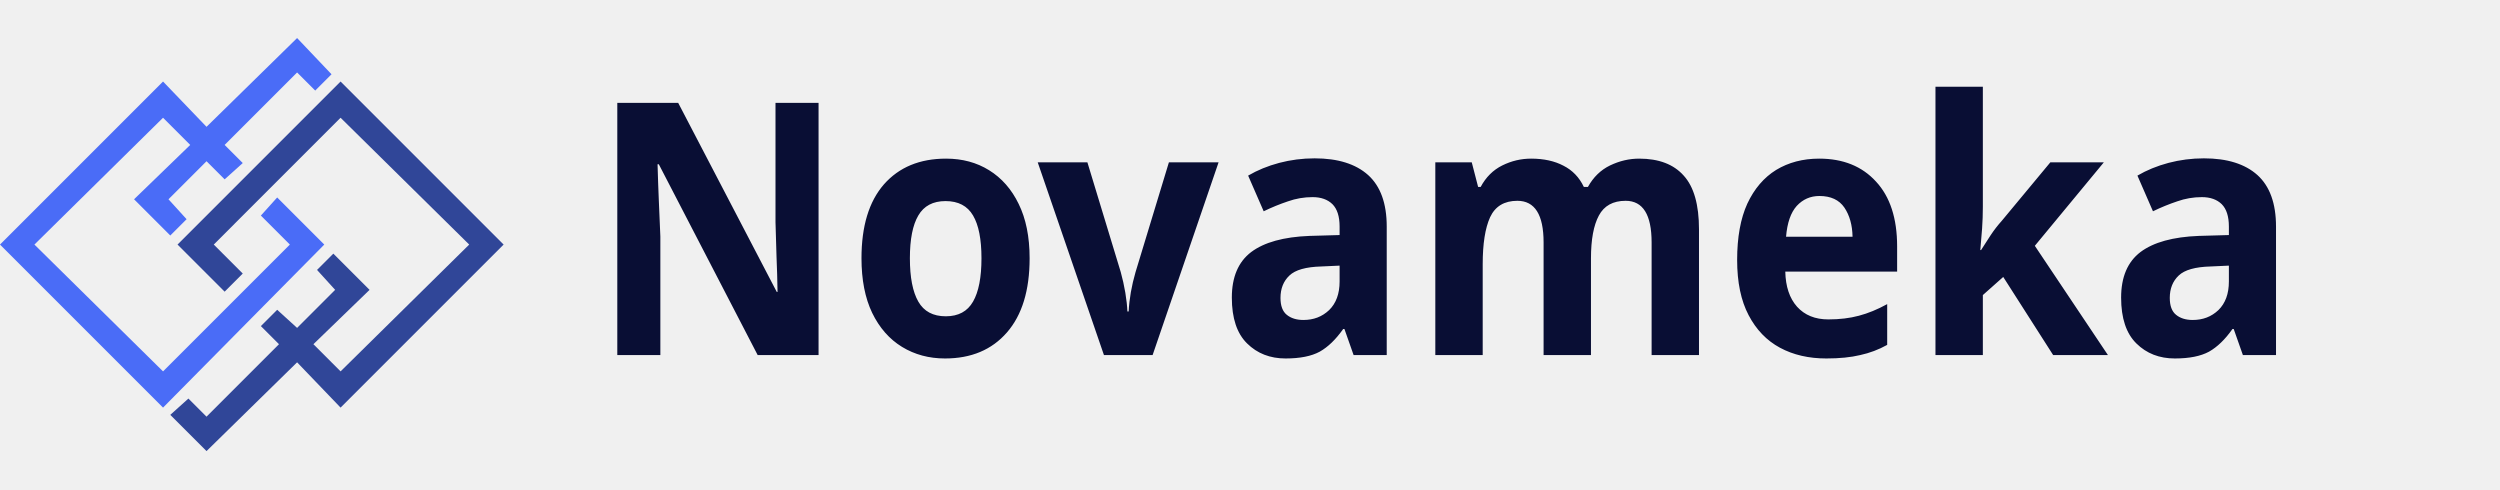
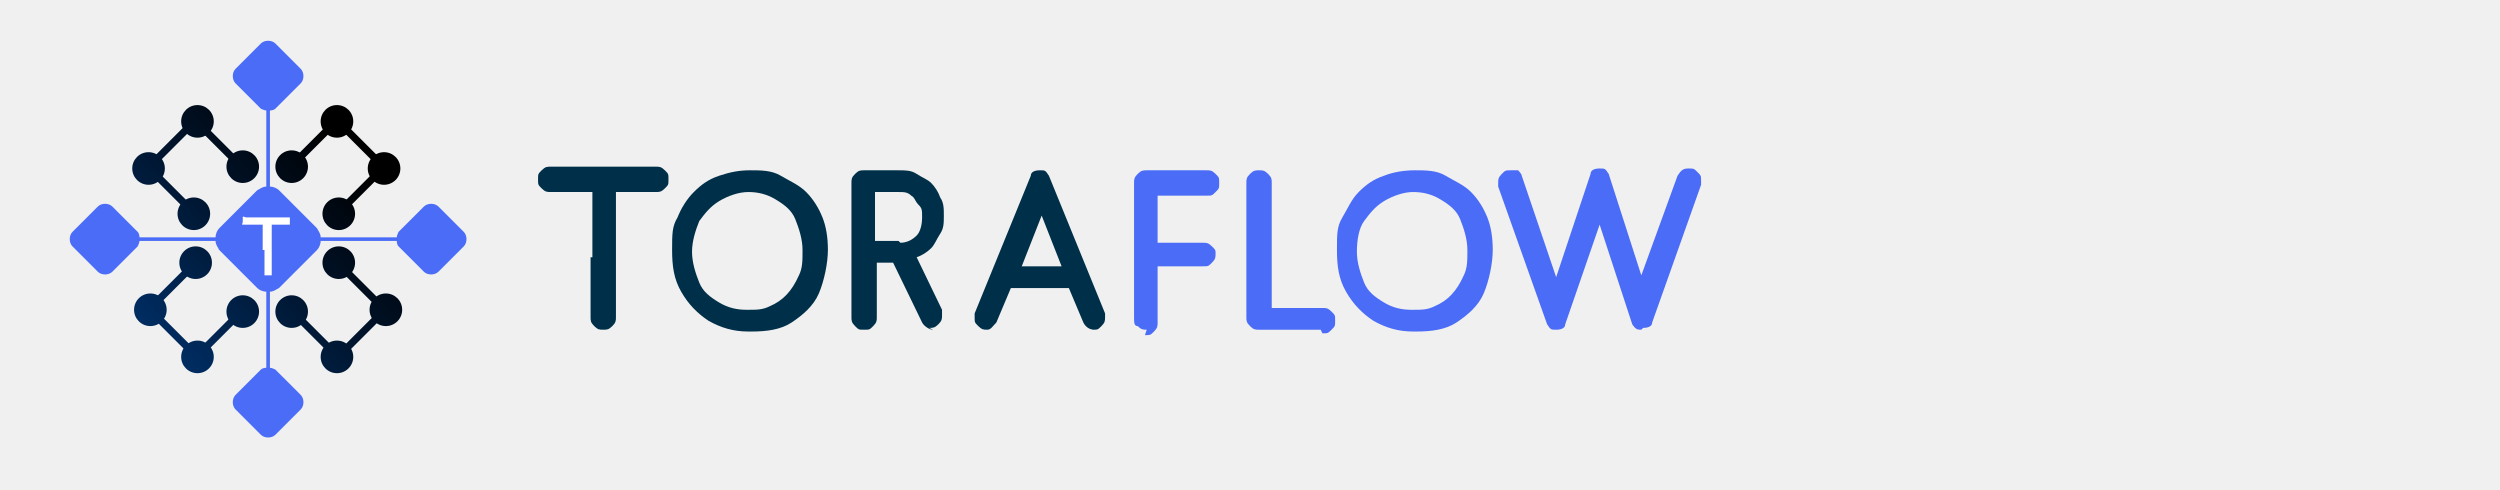
- <svg xmlns="http://www.w3.org/2000/svg" id="Layer_1" version="1.1" viewBox="0 0 138 27">
+ <svg xmlns="http://www.w3.org/2000/svg" xmlns:xlink="http://www.w3.org/1999/xlink" id="Layer_1" version="1.1" viewBox="0 0 138 27">
  <defs>
    <style>
      .st0 {
-         fill: #090e34;
-         font-family: GillSansMT-Bold, 'Gill Sans MT';
-         font-size: 19.5px;
-         font-weight: 700;
+         fill: url(#linear-gradient2);
      }

      .st1 {
-         fill: #304698;
+         fill: url(#linear-gradient10);
      }

      .st2 {
+         fill: url(#linear-gradient21);
+       }
+ 
+       .st3 {
+         fill: url(#linear-gradient27);
+       }
+ 
+       .st4 {
+         fill: #fff;
+       }
+ 
+       .st5 {
+         fill: url(#linear-gradient26);
+       }
+ 
+       .st6 {
+         fill: url(#linear-gradient1);
+       }
+ 
+       .st7 {
+         fill: url(#linear-gradient9);
+       }
+ 
+       .st8 {
+         fill: url(#linear-gradient18);
+       }
+ 
+       .st9 {
+         fill: url(#linear-gradient23);
+       }
+ 
+       .st10 {
+         fill: url(#linear-gradient8);
+       }
+ 
+       .st11 {
+         fill: url(#linear-gradient11);
+       }
+ 
+       .st12 {
+         fill: url(#linear-gradient16);
+       }
+ 
+       .st13 {
+         fill: url(#linear-gradient24);
+       }
+ 
+       .st14 {
+         fill: url(#linear-gradient22);
+       }
+ 
+       .st15 {
+         fill: url(#linear-gradient19);
+       }
+ 
+       .st16 {
+         fill: url(#linear-gradient12);
+       }
+ 
+       .st17 {
+         fill: url(#linear-gradient7);
+       }
+ 
+       .st18 {
+         fill: url(#linear-gradient20);
+       }
+ 
+       .st19 {
+         fill: url(#linear-gradient4);
+       }
+ 
+       .st20 {
+         fill: url(#linear-gradient14);
+       }
+ 
+       .st21 {
+         fill: url(#linear-gradient5);
+       }
+ 
+       .st22 {
+         fill: url(#linear-gradient3);
+       }
+ 
+       .st23 {
+         fill: #003049;
+       }
+ 
+       .st24 {
+         fill: url(#linear-gradient25);
+       }
+ 
+       .st25 {
+         fill: url(#linear-gradient15);
+       }
+ 
+       .st26 {
+         fill: url(#linear-gradient17);
+       }
+ 
+       .st27 {
+         fill: url(#linear-gradient6);
+       }
+ 
+       .st28 {
        fill: #4a6cf7;
      }
+ 
+       .st29 {
+         fill: url(#linear-gradient13);
+       }
+ 
+       .st30 {
+         fill: url(#linear-gradient);
+       }
    </style>
+     <linearGradient id="linear-gradient" x1="4.5" y1="20.7" x2="17.9" y2="7.3" gradientUnits="userSpaceOnUse">
+       <stop offset="0" stop-color="#003a7f" />
+       <stop offset="1" stop-color="#000" />
+     </linearGradient>
+     <linearGradient id="linear-gradient1" x1="4.5" y1="20.7" x2="17.9" y2="7.3" xlink:href="#linear-gradient" />
+     <linearGradient id="linear-gradient2" x1="7.1" y1="23.4" x2="20.6" y2="9.9" xlink:href="#linear-gradient" />
+     <linearGradient id="linear-gradient3" x1="7.1" y1="23.4" x2="20.6" y2="9.9" xlink:href="#linear-gradient" />
+     <linearGradient id="linear-gradient4" x1="4.5" y1="20.7" x2="17.9" y2="7.3" gradientTransform="translate(-.4 14.6) rotate(-45)" xlink:href="#linear-gradient" />
+     <linearGradient id="linear-gradient5" x1="5.8" y1="22" x2="19.3" y2="8.6" gradientTransform="translate(28.3 27.7) rotate(-135)" xlink:href="#linear-gradient" />
+     <linearGradient id="linear-gradient6" x1="7.1" y1="23.4" x2="20.6" y2="9.9" gradientTransform="translate(-1.4 17.3) rotate(-45)" xlink:href="#linear-gradient" />
+     <linearGradient id="linear-gradient7" x1="8.5" y1="24.7" x2="22" y2="11.3" xlink:href="#linear-gradient" />
+     <linearGradient id="linear-gradient8" x1="11.1" y1="27.3" x2="24.5" y2="13.8" xlink:href="#linear-gradient" />
+     <linearGradient id="linear-gradient9" x1="8.5" y1="24.7" x2="22" y2="11.3" xlink:href="#linear-gradient" />
+     <linearGradient id="linear-gradient10" x1="11.1" y1="27.3" x2="24.5" y2="13.8" xlink:href="#linear-gradient" />
+     <linearGradient id="linear-gradient11" x1="10" y1="26.2" x2="23.4" y2="12.8" gradientTransform="translate(23.1 41.5) rotate(-135)" xlink:href="#linear-gradient" />
+     <linearGradient id="linear-gradient12" x1="11.1" y1="27.3" x2="24.5" y2="13.8" gradientTransform="translate(47 17.3) rotate(135)" xlink:href="#linear-gradient" />
+     <linearGradient id="linear-gradient13" x1="10" y1="26.2" x2="23.4" y2="12.8" gradientTransform="translate(16.8 44.2) rotate(-135)" xlink:href="#linear-gradient" />
+     <linearGradient id="linear-gradient14" x1="7.2" y1="23.4" x2="20.6" y2="10" xlink:href="#linear-gradient" />
+     <linearGradient id="linear-gradient15" x1="7.2" y1="23.4" x2="20.6" y2="10" xlink:href="#linear-gradient" />
+     <linearGradient id="linear-gradient16" x1="4.6" y1="20.8" x2="18" y2="7.4" xlink:href="#linear-gradient" />
+     <linearGradient id="linear-gradient17" x1="4.6" y1="20.8" x2="18" y2="7.4" xlink:href="#linear-gradient" />
+     <linearGradient id="linear-gradient18" x1="7.2" y1="23.4" x2="20.6" y2="10" gradientTransform="translate(33.6 23.3) rotate(135)" xlink:href="#linear-gradient" />
+     <linearGradient id="linear-gradient19" x1="5.9" y1="22.1" x2="19.3" y2="8.7" gradientTransform="translate(15.8 -1.4) rotate(45)" xlink:href="#linear-gradient" />
+     <linearGradient id="linear-gradient20" x1="4.6" y1="20.8" x2="18" y2="7.4" gradientTransform="translate(27.3 20.7) rotate(135)" xlink:href="#linear-gradient" />
+     <linearGradient id="linear-gradient21" x1="3.2" y1="19.4" x2="16.6" y2="6" xlink:href="#linear-gradient" />
+     <linearGradient id="linear-gradient22" x1=".6" y1="16.9" x2="14.1" y2="3.4" xlink:href="#linear-gradient" />
+     <linearGradient id="linear-gradient23" x1="3.2" y1="19.4" x2="16.6" y2="6" xlink:href="#linear-gradient" />
+     <linearGradient id="linear-gradient24" x1=".6" y1="16.9" x2="14.1" y2="3.4" xlink:href="#linear-gradient" />
+     <linearGradient id="linear-gradient25" x1="1.7" y1="17.9" x2="15.2" y2="4.5" gradientTransform="translate(10.1 -3.6) rotate(45)" xlink:href="#linear-gradient" />
+     <linearGradient id="linear-gradient26" x1=".6" y1="16.9" x2="14.1" y2="3.4" gradientTransform="translate(-2.8 9.1) rotate(-45)" xlink:href="#linear-gradient" />
+     <linearGradient id="linear-gradient27" x1="1.7" y1="17.9" x2="15.2" y2="4.5" gradientTransform="translate(9 -6.2) rotate(45)" xlink:href="#linear-gradient" />
  </defs>
-   <text class="st0" transform="translate(32.5 19.6) scale(.9 1)">
-     <tspan x="0" y="0">Novameka</tspan>
-   </text>
-   <text />
  <g>
-     <polygon class="st2" points="15.3 10.9 14.4 11.9 16 13.5 9 20.5 1.9 13.5 9 6.5 10.5 8 7.4 11 9.4 13 10.3 12.1 9.3 11 11.4 8.9 12.4 9.9 13.4 9 12.4 8 16.4 4 17.4 5 18.3 4.1 16.4 2.1 11.4 7 9 4.5 0 13.5 9 22.5 17.9 13.5 15.3 10.9" />
-     <polygon class="st1" points="27.8 13.5 18.8 4.5 9.8 13.5 12.4 16.1 13.4 15.1 11.8 13.5 18.8 6.5 25.9 13.5 18.8 20.5 17.3 19 20.4 16 18.4 14 17.5 14.9 18.5 16 16.4 18.1 15.3 17.1 14.4 18 15.4 19 11.4 23 10.4 22 9.4 22.9 11.4 24.9 16.4 20 18.8 22.5 27.8 13.5" />
+     <path class="st23" d="M41.3,18.3c-.8,0-1.5-.2-2.2-.6-.6-.4-1.1-.9-1.5-1.6s-.5-1.4-.5-2.3,0-1.3.3-1.8c.2-.5.5-1,.9-1.4.4-.4.8-.7,1.4-.9s1.1-.3,1.7-.3,1.2,0,1.7.3,1,.5,1.4.9.7.9.9,1.4.3,1.1.3,1.8-.2,1.7-.5,2.4-.9,1.2-1.5,1.6-1.4.5-2.2.5h0ZM41.3,17.1c.5,0,.8,0,1.2-.2.7-.3,1.2-.8,1.6-1.7.2-.4.2-.8.2-1.4s-.2-1.2-.4-1.7c-.2-.5-.6-.8-1.1-1.1-.5-.3-1-.4-1.5-.4s-1.1.2-1.6.5c-.5.3-.8.7-1.1,1.1-.2.5-.4,1.1-.4,1.7s.2,1.2.4,1.7c.2.5.6.8,1.1,1.1.5.3,1,.4,1.5.4Z" />
+     <path class="st23" d="M51.5,18.2c-.2,0-.5-.2-.6-.4l-1.6-3.3h-.9v3c0,.2,0,.3-.2.5s-.2.2-.5.2-.3,0-.5-.2c-.2-.2-.2-.3-.2-.5v-7.4c0-.2,0-.3.2-.5.2-.2.3-.2.5-.2h1.9c.4,0,.7,0,1,.2s.6.3.8.5c.2.2.4.5.5.8.2.3.2.6.2,1s0,.7-.2,1c-.2.3-.3.6-.5.8s-.5.4-.8.5h0l1.4,2.9v.3c0,.2,0,.3-.2.5s-.3.2-.5.2h0ZM49.7,13.4c.4,0,.7-.2.9-.4s.3-.6.3-1,0-.5-.2-.7-.2-.4-.4-.5c-.2-.2-.4-.2-.7-.2h-1.3v2.7h1.3Z" />
+     <path class="st23" d="M60.4,18.2c-.3,0-.5-.2-.6-.4l-.8-1.9h-3.2l-.8,1.9c-.2.2-.3.4-.5.4s-.3,0-.5-.2c-.2-.2-.2-.2-.2-.5s0-.2,0-.2l3.1-7.6c0-.2.2-.3.5-.3s.3,0,.5.3l3.1,7.6v.2c0,.2,0,.3-.2.5s-.2.2-.5.2h0ZM58.6,14.7l-1.1-2.8-1.1,2.8h2.3Z" />
+     <path class="st28" d="M63.3,18.2c-.2,0-.3,0-.5-.2-.2,0-.2-.2-.2-.5v-7.4c0-.2,0-.3.2-.5.2-.2.3-.2.5-.2h3.3c.2,0,.3,0,.5.2s.2.2.2.5,0,.3-.2.5-.2.2-.5.2h-2.7v2.6h2.5c.2,0,.3,0,.5.2s.2.2.2.4,0,.3-.2.5c-.2.2-.2.2-.5.2h-2.5v3.1c0,.2,0,.3-.2.5s-.2.2-.5.2Z" />
+     <path class="st28" d="M72.9,18.2h-3.4c-.2,0-.3,0-.5-.2s-.2-.3-.2-.5v-7.4c0-.2,0-.3.2-.5.2-.2.3-.2.5-.2s.3,0,.5.2.2.3.2.5v6.9h2.8c.2,0,.3,0,.5.2s.2.2.2.5,0,.3-.2.5-.2.2-.5.2h0Z" />
+     <path class="st28" d="M78,18.3c-.8,0-1.5-.2-2.2-.6-.6-.4-1.1-.9-1.5-1.6s-.5-1.4-.5-2.3,0-1.3.3-1.8.5-1,.9-1.4c.4-.4.8-.7,1.4-.9.5-.2,1.1-.3,1.7-.3s1.2,0,1.7.3,1,.5,1.4.9.7.9.9,1.4c.2.5.3,1.1.3,1.8s-.2,1.7-.5,2.4-.9,1.2-1.5,1.6-1.4.5-2.2.5h0ZM78,17.1c.5,0,.8,0,1.2-.2.7-.3,1.2-.8,1.6-1.7.2-.4.2-.8.2-1.4s-.2-1.2-.4-1.7c-.2-.5-.6-.8-1.1-1.1s-1-.4-1.5-.4-1.1.2-1.6.5c-.5.3-.8.7-1.1,1.1s-.4,1.1-.4,1.7.2,1.2.4,1.7c.2.5.6.8,1.1,1.1s1,.4,1.5.4Z" />
+     <path class="st28" d="M90.6,18.2c-.2,0-.3,0-.5-.3l-1.8-5.5-1.9,5.5c0,.2-.2.3-.5.3s-.3,0-.5-.3l-2.7-7.6v-.2c0-.2,0-.3.2-.5.2-.2.2-.2.5-.2s.3,0,.4,0c0,0,.2.2.2.3l1.9,5.6,1.9-5.7c0-.2.2-.3.5-.3s.3,0,.5.3l1.8,5.6,2-5.5c.2-.3.3-.4.6-.4s.3,0,.5.2.2.2.2.5v.2l-2.7,7.6c0,.2-.2.3-.5.3h0Z" />
  </g>
+   <path class="st23" d="M32.7,14.2v-3.6h-2.3c-.2,0-.3,0-.5-.2s-.2-.2-.2-.5,0-.3.2-.5.3-.2.5-.2h5.8c.2,0,.3,0,.5.2.2.2.2.2.2.5s0,.3-.2.5c-.2.2-.3.2-.5.2h-2.2v6.9c0,.2,0,.3-.2.5-.2.2-.3.2-.5.2s-.3,0-.5-.2c-.2-.2-.2-.3-.2-.5v-3.3" />
+   <g>
+     <path class="st28" d="M22,13.6l1.4,1.4c.2.2.6.2.8,0l1.4-1.4c.2-.2.2-.6,0-.8l-1.4-1.4c-.2-.2-.6-.2-.8,0l-1.4,1.4c0,0-.1.2-.1.3h-4.2c0-.2-.1-.3-.2-.5l-2.1-2.1c-.1-.1-.3-.2-.5-.2v-4.2c0,0,.2,0,.3-.1l1.4-1.4c.2-.2.2-.6,0-.8l-1.4-1.4c-.2-.2-.6-.2-.8,0l-1.4,1.4c-.2.2-.2.6,0,.8l1.4,1.4c0,0,.2.1.3.1v4.2c-.2,0-.3.1-.5.2l-2.1,2.1c-.1.1-.2.3-.2.5h-4.2c0,0,0-.2-.1-.3l-1.4-1.4c-.2-.2-.6-.2-.8,0l-1.4,1.4c-.2.2-.2.6,0,.8l1.4,1.4c.2.2.6.2.8,0l1.4-1.4c0,0,.1-.2.1-.3h4.2c0,.2.1.3.2.5l2.1,2.1c.1.1.3.2.5.2v4.2c0,0-.2,0-.3.1l-1.4,1.4c-.2.2-.2.6,0,.8l1.4,1.4c.2.2.6.2.8,0l1.4-1.4c.2-.2.2-.6,0-.8l-1.4-1.4c0,0-.2-.1-.3-.1v-4.2c.2,0,.3-.1.5-.2l2.1-2.1c.1-.1.2-.3.2-.5h4.2c0,0,0,.2.1.3Z" />
+     <g>
+       <circle class="st30" cx="16.1" cy="9.2" r=".9" />
+       <circle class="st6" cx="18.6" cy="6.7" r=".9" />
+       <circle class="st0" cx="18.7" cy="11.8" r=".9" />
+       <circle class="st22" cx="21.2" cy="9.3" r=".9" />
+       <rect class="st19" x="17.3" y="6" width=".4" height="3.5" transform="translate(10.6 -10.1) rotate(45)" />
+       <rect class="st21" x="19.7" y="5.9" width=".4" height="4.1" transform="translate(39.6 -.5) rotate(135)" />
+       <rect class="st27" x="19.9" y="8.6" width=".4" height="3.5" transform="translate(13.2 -11.2) rotate(45)" />
+     </g>
+     <g>
+       <circle class="st17" cx="18.7" cy="14.5" r=".9" />
+       <circle class="st10" cx="21.3" cy="17.1" r=".9" />
+       <circle class="st7" cx="16.1" cy="17.2" r=".9" />
+       <circle class="st1" cx="18.6" cy="19.7" r=".9" />
+       <rect class="st11" x="20" y="14.2" width=".4" height="3.5" transform="translate(45.7 13) rotate(135)" />
+       <rect class="st16" x="19.7" y="16.3" width=".4" height="4.1" transform="translate(21 45.5) rotate(-135)" />
+       <rect class="st29" x="17.3" y="16.9" width=".4" height="3.5" transform="translate(43.1 19.4) rotate(135)" />
+     </g>
+     <g>
+       <circle class="st20" cx="13.4" cy="17.2" r=".9" />
+       <circle class="st25" cx="10.9" cy="19.7" r=".9" />
+       <circle class="st12" cx="10.8" cy="14.5" r=".9" />
+       <circle class="st26" cx="8.3" cy="17.1" r=".9" />
+       <rect class="st8" x="11.8" y="16.9" width=".4" height="3.5" transform="translate(7.3 40.2) rotate(-135)" />
+       <rect class="st15" x="9.4" y="16.3" width=".4" height="4.1" transform="translate(-10.2 12.2) rotate(-45)" />
+       <rect class="st18" x="9.2" y="14.2" width=".4" height="3.5" transform="translate(4.7 33.9) rotate(-135)" />
+     </g>
+     <g>
+       <circle class="st2" cx="10.7" cy="11.8" r=".9" />
+       <circle class="st14" cx="8.2" cy="9.3" r=".9" />
+       <circle class="st9" cx="13.4" cy="9.2" r=".9" />
+       <circle class="st13" cx="10.9" cy="6.7" r=".9" />
+       <rect class="st24" x="9.1" y="8.6" width=".4" height="3.5" transform="translate(-4.6 9.6) rotate(-45)" />
+       <rect class="st5" x="9.3" y="5.9" width=".4" height="4.1" transform="translate(8.4 -4.4) rotate(45)" />
+       <rect class="st3" x="11.7" y="6" width=".4" height="3.5" transform="translate(-2 10.7) rotate(-45)" />
+     </g>
+   </g>
+   <path class="st4" d="M14.5,13.8v-1.4h-.9c0,0-.1,0-.2,0s0,0,0-.2,0-.1,0-.2.1,0,.2,0h2.2c0,0,.1,0,.2,0,0,0,0,0,0,.2s0,.1,0,.2c0,0-.1,0-.2,0h-.8v2.6c0,0,0,.1,0,.2,0,0-.1,0-.2,0s-.1,0-.2,0c0,0,0-.1,0-.2v-1.2" />
</svg>
